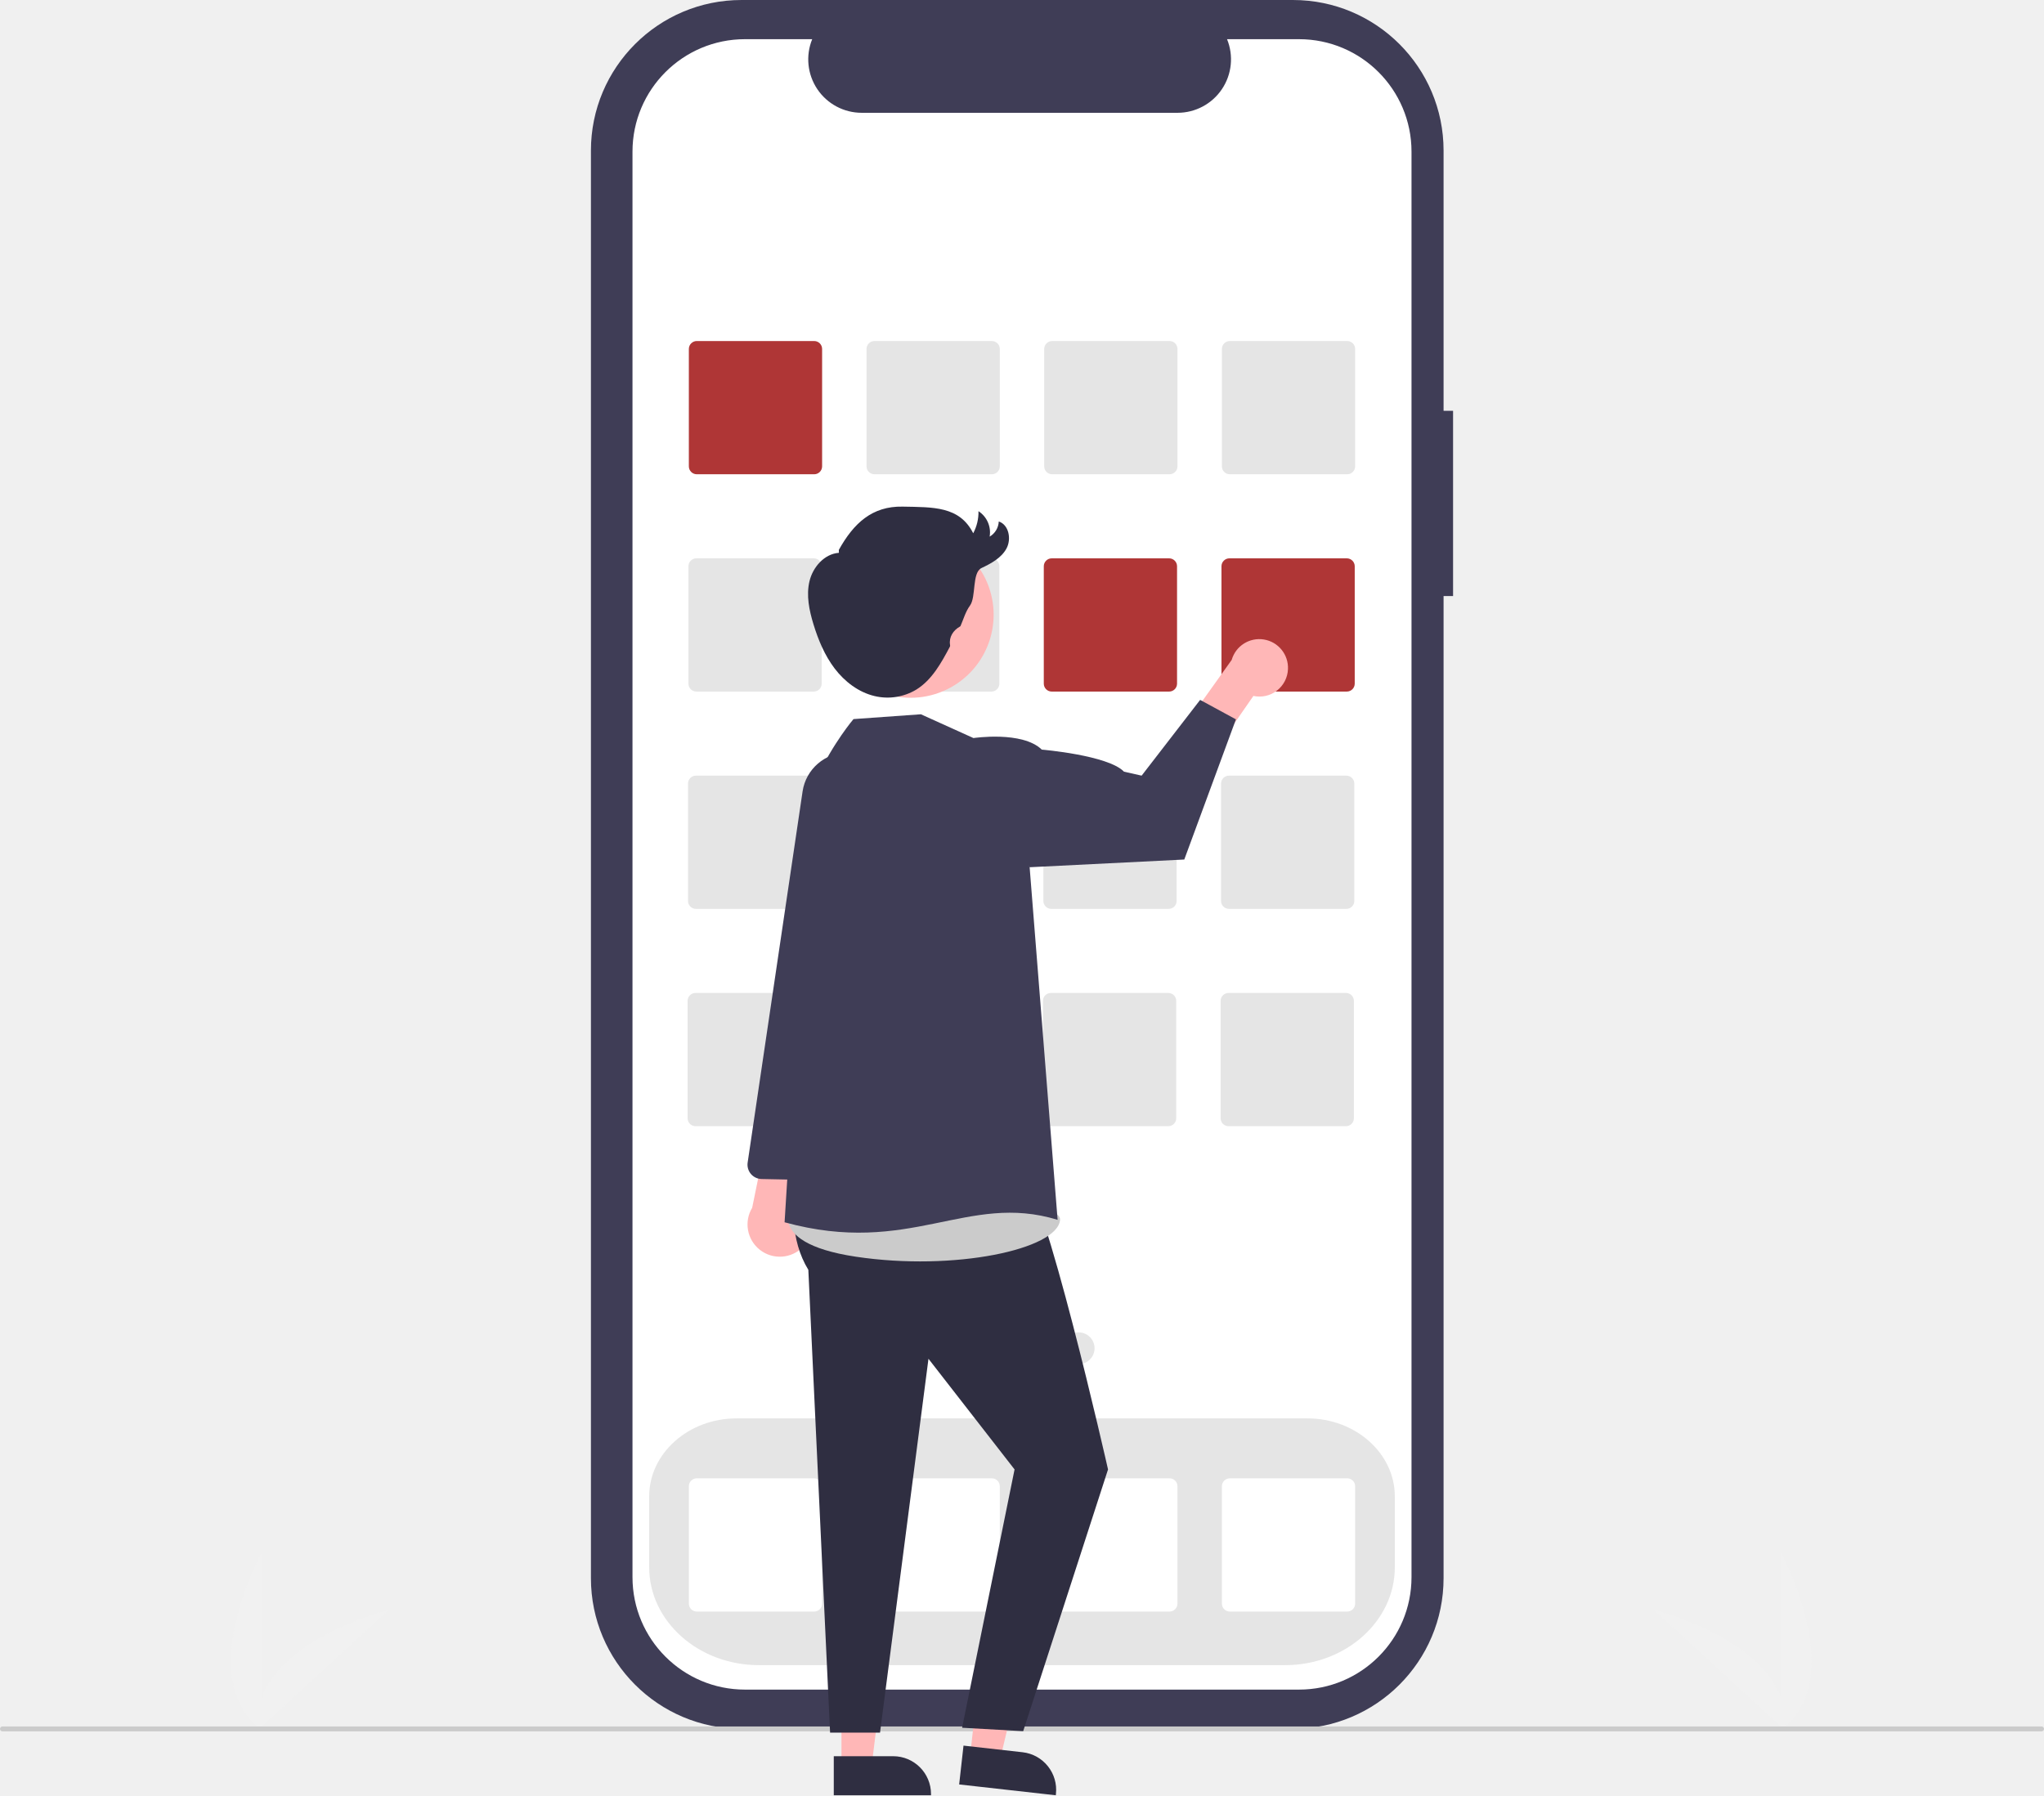
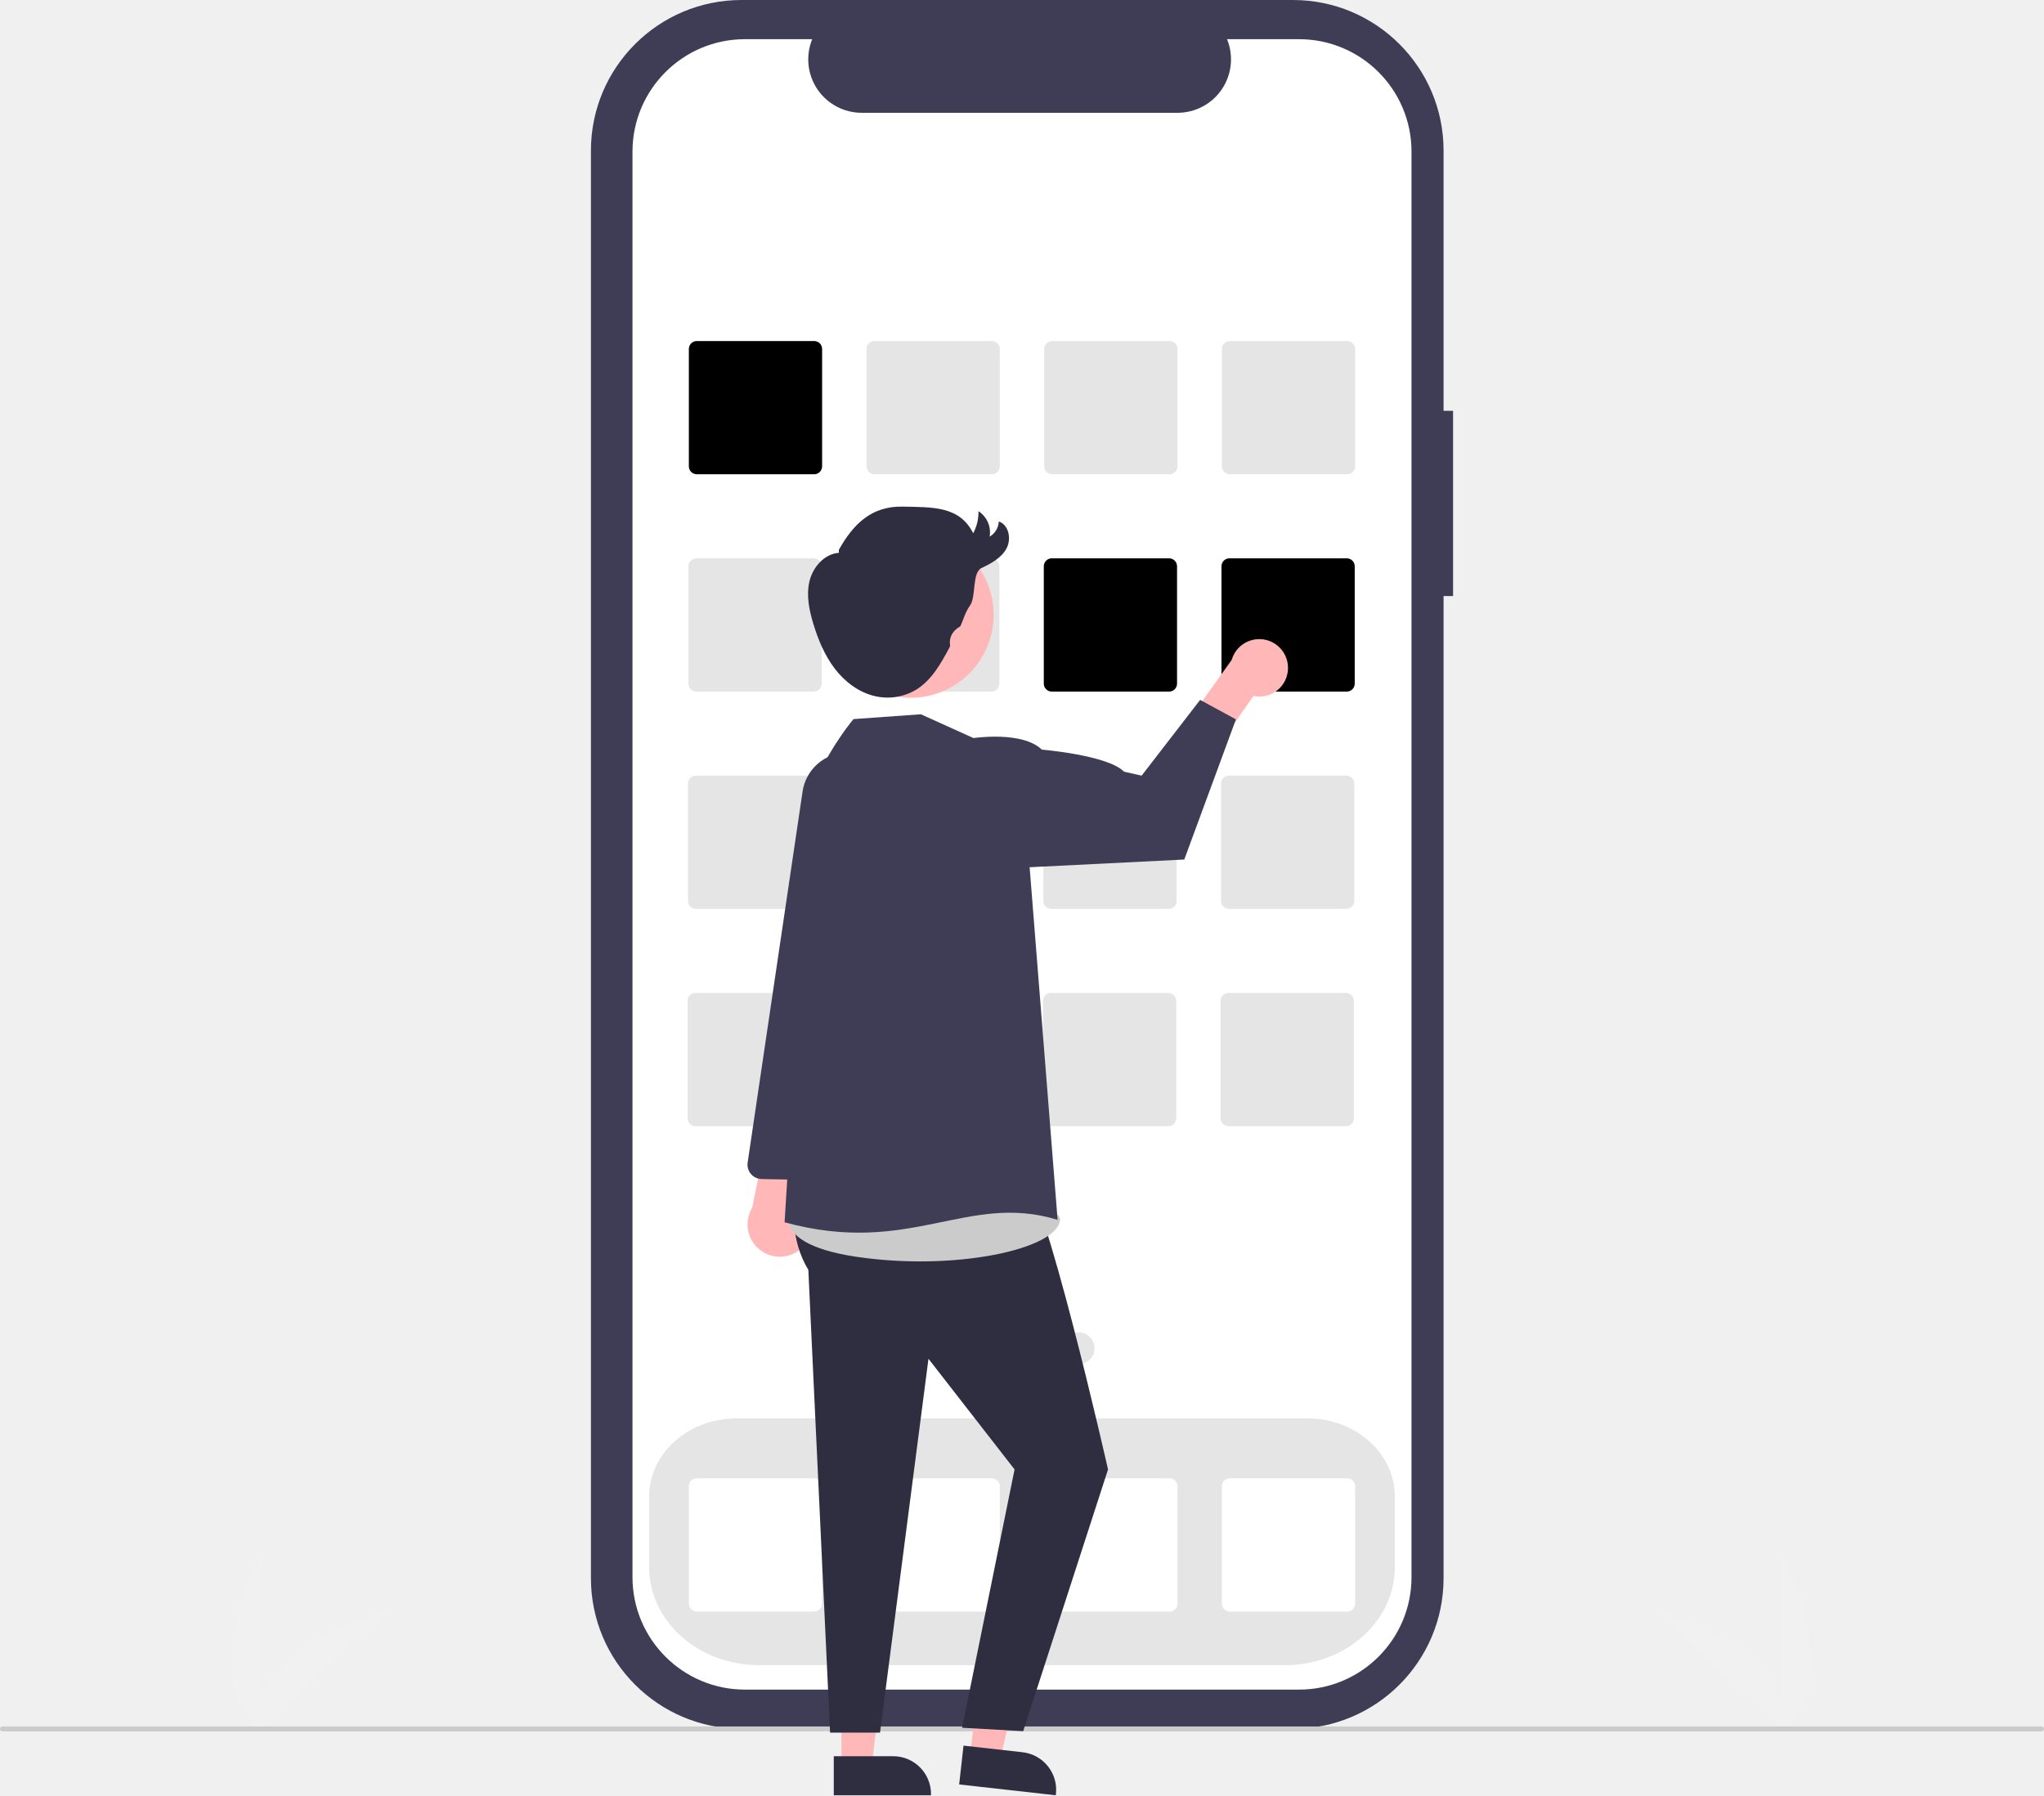
<svg xmlns="http://www.w3.org/2000/svg" id="ade8c9af-8376-4472-9bc3-28567412a130" data-name="Layer 1" width="831" height="729.989" viewBox="0 0 831 729.989">
  <path d="M908.476,788.577v-72.34S936.668,767.523,908.476,788.577Z" transform="translate(-184.5 -85.00533)" fill="#f1f1f1" />
  <path d="M910.218,788.564,856.928,739.643S913.773,753.558,910.218,788.564Z" transform="translate(-184.5 -85.00533)" fill="#f1f1f1" />
  <path d="M290.959,788.577v-72.34S262.767,767.523,290.959,788.577Z" transform="translate(-184.5 -85.00533)" fill="#f1f1f1" />
  <path d="M289.218,788.564l53.29-48.921S285.662,753.558,289.218,788.564Z" transform="translate(-184.5 -85.00533)" fill="#f1f1f1" />
  <path d="M775.256,252.054h-3.862V146.245a61.239,61.239,0,0,0-61.239-61.239H485.984a61.239,61.239,0,0,0-61.239,61.239V726.72a61.239,61.239,0,0,0,61.239,61.239H710.154a61.239,61.239,0,0,0,61.239-61.239V327.37h3.862Z" transform="translate(-184.5 -85.00533)" fill="#3f3d56" />
  <path d="M712.625,100.938H683.363a21.728,21.728,0,0,1-20.117,29.933H534.822a21.728,21.728,0,0,1-20.117-29.934H487.375a45.733,45.733,0,0,0-45.733,45.733V726.294a45.733,45.733,0,0,0,45.733,45.733H712.625a45.733,45.733,0,0,0,45.733-45.733h0V146.67A45.733,45.733,0,0,0,712.625,100.938Z" transform="translate(-184.5 -85.00533)" fill="#fff" />
  <path d="M706.983,762.075H493.017c-24.585,0-44.587-17.853-44.587-39.796V693.469c0-17.49,15.929-31.719,35.508-31.719H716.061c19.579,0,35.508,14.229,35.508,31.719v28.811C751.569,744.223,731.568,762.075,706.983,762.075Z" transform="translate(-184.5 -85.00533)" fill="#e5e5e5" />
-   <path d="M515.509,277.85H467.782a3.229,3.229,0,0,1-3.225-3.225V226.898a3.229,3.229,0,0,1,3.225-3.225h47.728a3.229,3.229,0,0,1,3.225,3.225v47.728A3.229,3.229,0,0,1,515.509,277.85Z" transform="translate(-184.5 -85.00533)" fill="#af3636" />
+   <path d="M515.509,277.85H467.782a3.229,3.229,0,0,1-3.225-3.225V226.898a3.229,3.229,0,0,1,3.225-3.225h47.728a3.229,3.229,0,0,1,3.225,3.225v47.728A3.229,3.229,0,0,1,515.509,277.85Z" transform="translate(-184.5 -85.00533)" fill="##ff5765" />
  <path d="M587.746,277.85h-47.727a3.229,3.229,0,0,1-3.225-3.225V226.898a3.229,3.229,0,0,1,3.225-3.225h47.727a3.229,3.229,0,0,1,3.225,3.225v47.728A3.229,3.229,0,0,1,587.746,277.85Z" transform="translate(-184.5 -85.00533)" fill="#e5e5e5" />
  <path d="M659.982,277.85h-47.727a3.229,3.229,0,0,1-3.225-3.225V226.898a3.229,3.229,0,0,1,3.225-3.225h47.727a3.229,3.229,0,0,1,3.225,3.225v47.728A3.229,3.229,0,0,1,659.982,277.85Z" transform="translate(-184.5 -85.00533)" fill="#e5e5e5" />
  <path d="M732.218,277.85H684.491a3.229,3.229,0,0,1-3.225-3.225V226.898a3.229,3.229,0,0,1,3.225-3.225h47.728a3.229,3.229,0,0,1,3.225,3.225v47.728A3.229,3.229,0,0,1,732.218,277.85Z" transform="translate(-184.5 -85.00533)" fill="#e5e5e5" />
  <path d="M515.339,366.211h-47.727a3.229,3.229,0,0,1-3.225-3.225v-47.727a3.229,3.229,0,0,1,3.225-3.225h47.727a3.229,3.229,0,0,1,3.225,3.225v47.727A3.229,3.229,0,0,1,515.339,366.211Z" transform="translate(-184.5 -85.00533)" fill="#e5e5e5" />
  <path d="M587.575,366.211h-47.727a3.229,3.229,0,0,1-3.225-3.225v-47.727a3.229,3.229,0,0,1,3.225-3.225h47.727a3.229,3.229,0,0,1,3.225,3.225v47.727A3.229,3.229,0,0,1,587.575,366.211Z" transform="translate(-184.5 -85.00533)" fill="#e5e5e5" />
-   <path d="M659.811,366.211H612.084a3.229,3.229,0,0,1-3.225-3.225v-47.727a3.229,3.229,0,0,1,3.225-3.225h47.728a3.229,3.229,0,0,1,3.225,3.225v47.727A3.229,3.229,0,0,1,659.811,366.211Z" transform="translate(-184.5 -85.00533)" fill="#af3636" />
-   <path d="M732.047,366.211h-47.727a3.229,3.229,0,0,1-3.225-3.225v-47.727a3.229,3.229,0,0,1,3.225-3.225h47.727a3.229,3.229,0,0,1,3.225,3.225v47.727A3.229,3.229,0,0,1,732.047,366.211Z" transform="translate(-184.5 -85.00533)" fill="#af3636" />
+   <path d="M659.811,366.211H612.084a3.229,3.229,0,0,1-3.225-3.225v-47.727a3.229,3.229,0,0,1,3.225-3.225h47.728a3.229,3.229,0,0,1,3.225,3.225v47.727A3.229,3.229,0,0,1,659.811,366.211Z" transform="translate(-184.5 -85.00533)" fill="##ff5765" />
+   <path d="M732.047,366.211h-47.727a3.229,3.229,0,0,1-3.225-3.225v-47.727a3.229,3.229,0,0,1,3.225-3.225h47.727a3.229,3.229,0,0,1,3.225,3.225v47.727A3.229,3.229,0,0,1,732.047,366.211Z" transform="translate(-184.5 -85.00533)" fill="##ff5765" />
  <path d="M515.168,454.571H467.44a3.229,3.229,0,0,1-3.225-3.225v-47.727a3.229,3.229,0,0,1,3.225-3.225H515.168a3.229,3.229,0,0,1,3.225,3.225v47.727A3.229,3.229,0,0,1,515.168,454.571Z" transform="translate(-184.5 -85.00533)" fill="#e5e5e5" />
  <path d="M587.404,454.571H539.677a3.229,3.229,0,0,1-3.225-3.225v-47.727a3.229,3.229,0,0,1,3.225-3.225h47.728a3.229,3.229,0,0,1,3.225,3.225v47.727A3.229,3.229,0,0,1,587.404,454.571Z" transform="translate(-184.5 -85.00533)" fill="#e5e5e5" />
  <path d="M659.64,454.571H611.913a3.229,3.229,0,0,1-3.225-3.225v-47.727a3.229,3.229,0,0,1,3.225-3.225h47.727a3.229,3.229,0,0,1,3.225,3.225v47.727A3.229,3.229,0,0,1,659.64,454.571Z" transform="translate(-184.5 -85.00533)" fill="#e5e5e5" />
  <path d="M731.877,454.571h-47.727a3.229,3.229,0,0,1-3.225-3.225v-47.727a3.229,3.229,0,0,1,3.225-3.225h47.727a3.229,3.229,0,0,1,3.225,3.225v47.727A3.229,3.229,0,0,1,731.877,454.571Z" transform="translate(-184.5 -85.00533)" fill="#e5e5e5" />
  <path d="M514.997,542.931H467.27a3.229,3.229,0,0,1-3.225-3.225v-47.727a3.229,3.229,0,0,1,3.225-3.225H514.997a3.229,3.229,0,0,1,3.225,3.225v47.727A3.229,3.229,0,0,1,514.997,542.931Z" transform="translate(-184.5 -85.00533)" fill="#e5e5e5" />
  <path d="M587.234,542.931H539.506a3.229,3.229,0,0,1-3.225-3.225v-47.727a3.229,3.229,0,0,1,3.225-3.225h47.727a3.229,3.229,0,0,1,3.225,3.225v47.727A3.229,3.229,0,0,1,587.234,542.931Z" transform="translate(-184.5 -85.00533)" fill="#e5e5e5" />
  <path d="M659.47,542.931h-47.727a3.229,3.229,0,0,1-3.225-3.225v-47.727a3.229,3.229,0,0,1,3.225-3.225h47.727a3.229,3.229,0,0,1,3.225,3.225v47.727A3.229,3.229,0,0,1,659.47,542.931Z" transform="translate(-184.5 -85.00533)" fill="#e5e5e5" />
  <path d="M731.706,542.931H683.978a3.229,3.229,0,0,1-3.225-3.225v-47.727a3.229,3.229,0,0,1,3.225-3.225H731.706a3.229,3.229,0,0,1,3.225,3.225v47.727A3.229,3.229,0,0,1,731.706,542.931Z" transform="translate(-184.5 -85.00533)" fill="#e5e5e5" />
  <path d="M515.509,740.291H467.782a3.229,3.229,0,0,1-3.225-3.225v-47.727a3.229,3.229,0,0,1,3.225-3.225h47.728a3.229,3.229,0,0,1,3.225,3.225v47.727A3.229,3.229,0,0,1,515.509,740.291Z" transform="translate(-184.5 -85.00533)" fill="#fff" />
  <path d="M587.746,740.291h-47.727a3.229,3.229,0,0,1-3.225-3.225v-47.727a3.229,3.229,0,0,1,3.225-3.225h47.727a3.229,3.229,0,0,1,3.225,3.225v47.727A3.229,3.229,0,0,1,587.746,740.291Z" transform="translate(-184.5 -85.00533)" fill="#fff" />
  <path d="M659.982,740.291h-47.727a3.229,3.229,0,0,1-3.225-3.225v-47.727a3.229,3.229,0,0,1,3.225-3.225h47.727a3.229,3.229,0,0,1,3.225,3.225v47.727A3.229,3.229,0,0,1,659.982,740.291Z" transform="translate(-184.5 -85.00533)" fill="#fff" />
  <path d="M732.218,740.291H684.491a3.229,3.229,0,0,1-3.225-3.225v-47.727a3.229,3.229,0,0,1,3.225-3.225h47.728a3.229,3.229,0,0,1,3.225,3.225v47.727A3.229,3.229,0,0,1,732.218,740.291Z" transform="translate(-184.5 -85.00533)" fill="#fff" />
  <circle cx="392.111" cy="548.221" r="6.45" fill="#e5e5e5" />
  <circle cx="415.329" cy="548.221" r="6.45" fill="#e5e5e5" />
  <circle cx="438.548" cy="548.221" r="6.45" fill="#e5e5e5" />
  <path d="M1014.5,789.005h-829a1,1,0,0,1,0-2h829a1,1,0,0,1,0,2Z" transform="translate(-184.5 -85.00533)" fill="#cbcbcb" />
  <path d="M510.864,592.107a13.049,13.049,0,0,0-1.76-19.932l12.596-44.629-22.964,7.303-8.44,41.261A13.12,13.12,0,0,0,510.864,592.107Z" transform="translate(-184.5 -85.00533)" fill="#ffb7b7" />
  <path d="M517.394,564.752a5.969,5.969,0,0,1-1.245.105l-22.03-.441a5.839,5.839,0,0,1-5.659-6.693L510.807,406.732a18.512,18.512,0,0,1,18.257-15.717h0a18.413,18.413,0,0,1,17.83,22.825l-15.84,64.157L522.071,559.658A5.806,5.806,0,0,1,517.394,564.752Z" transform="translate(-184.5 -85.00533)" fill="#3f3d56" />
  <polygon points="342.105 718.105 354.365 718.105 360.198 670.817 342.103 670.818 342.105 718.105" fill="#ffb7b7" />
  <path d="M523.478,799.108l24.144-.001h.001a15.387,15.387,0,0,1,15.386,15.386v.5l-39.531.001Z" transform="translate(-184.5 -85.00533)" fill="#2f2e41" />
  <polygon points="394.382 714.123 406.565 715.489 417.632 669.146 399.65 667.13 394.382 714.123" fill="#ffb7b7" />
  <path d="M576.22,794.802l23.994,2.69.001 0a15.387,15.387,0,0,1,13.576,17.005l-.056.497-39.285-4.405Z" transform="translate(-184.5 -85.00533)" fill="#2f2e41" />
  <path d="M515.099,539.96s-16.808,37.209-1.965,61.377l8.843,188.168h20.303l19.697-152,35,45L575.653,787.533l24.832,1.394L634.976,682.505S608.478,565.157,599.727,562.331l-5.751-26.826Z" transform="translate(-184.5 -85.00533)" fill="#2f2e41" />
  <path d="M507.618,572.627s-15.142,17.378,24.858,23.378,82-3,83-15S507.618,572.627,507.618,572.627Z" transform="translate(-184.5 -85.00533)" fill="#cbcbcb" />
  <path d="M708.135,357.058a11.611,11.611,0,0,1-14.059,10.925l-15.12,21.804-15.491-5.957,21.785-30.492a11.674,11.674,0,0,1,22.885,3.719Z" transform="translate(-184.5 -85.00533)" fill="#ffb7b7" />
  <path d="M580.264,385.112l-21.377-9.671L531.497,377.399s-33.02,38.606-20.02,75.606l-8,129c51,14,74.183-12.258,111-1L603.104,437.636Z" transform="translate(-184.5 -85.00533)" fill="#3f3d56" />
  <path d="M565.976,394.505l14.287-9.393s19.846-3,27.78,4.697c0,0,26.927,2.254,33.43,8.975l7.16,1.614,23.787-30.802,14.556,7.909-21,57-62.872,3.131Z" transform="translate(-184.5 -85.00533)" fill="#3f3d56" />
  <circle cx="554.72" cy="334.983" r="33.745" transform="translate(-277.1994 222.1221) rotate(-28.66318)" fill="#ffb7b7" />
  <path d="M525.533,308.601c6.023-10.834,13.55-17.848,25.943-17.595s23.113-.237,28.689,10.834a18.207,18.207,0,0,0,2.143-8.979,10.283,10.283,0,0,1,4.539,10.345,7.51,7.51,0,0,0,3.708-6.165c4.136,1.376,5.212,7.205,3.119,11.029s-6.197,6.035-10.135,7.904-2.12,11.755-4.691,15.275c-1.795,2.456-2.615,5.467-3.825,8.258a.541.541,0,0,1-.245.256c-2.773,1.546-4.523,4.309-4.033,7.445a1.213,1.213,0,0,1-.039.71c-3.51,6.613-7.299,13.532-13.662,17.478a22.654,22.654,0,0,1-17.019,2.631c-6.504-1.555-12.126-5.867-16.18-11.184s-6.662-11.602-8.622-17.996c-1.738-5.671-3.002-11.735-1.624-17.505s6.047-11.112,11.962-11.558" transform="translate(-184.5 -85.00533)" fill="#2f2e41" />
</svg>
